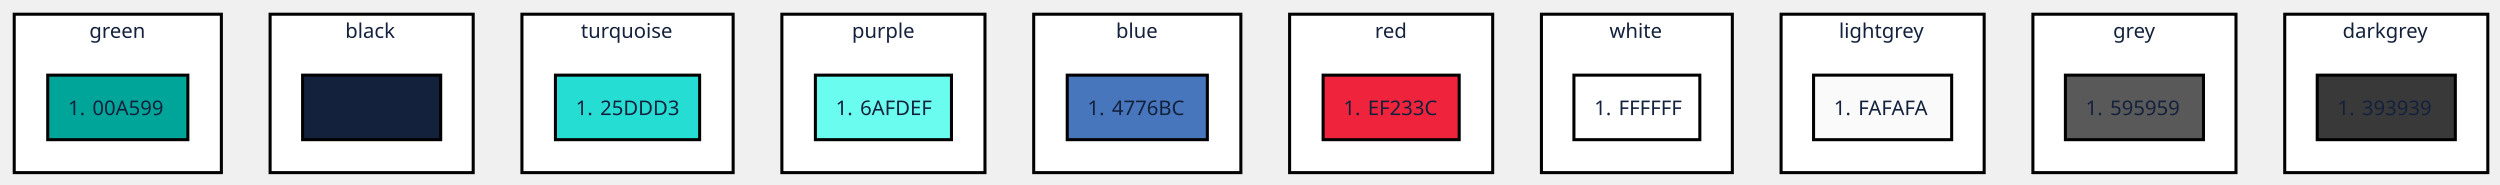
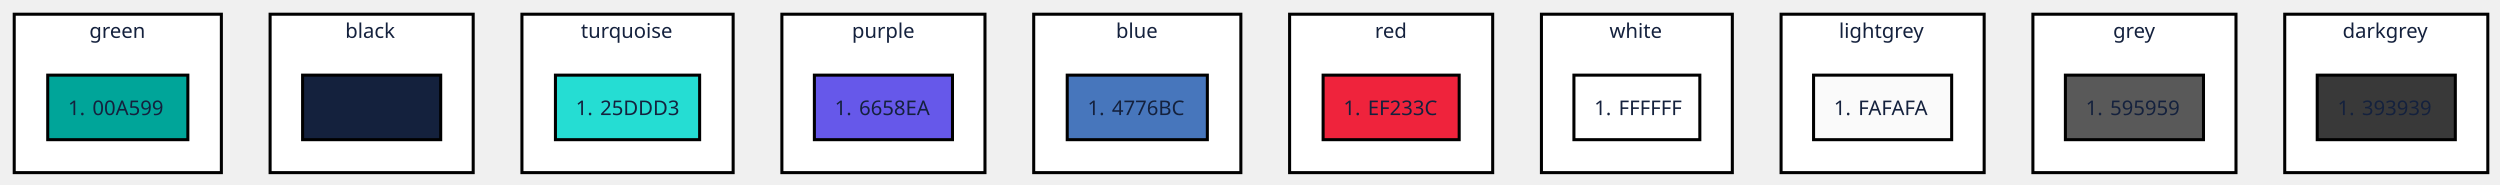
<svg xmlns="http://www.w3.org/2000/svg" contentScriptType="application/ecmascript" contentStyleType="text/css" height="91px" preserveAspectRatio="none" style="width:1231px;height:91px;" version="1.1" viewBox="0 0 1231 91" width="1231px" zoomAndPan="magnify">
  <defs />
  <g>
    <rect fill="#FFFFFF" height="78" style="stroke:#000000;stroke-width:1.5;" width="102" x="7" y="7" />
    <text fill="#14213D" font-family="'Titillium Web'" font-size="10" lengthAdjust="spacing" textLength="28" x="44" y="18.668">green</text>
    <rect fill="#FFFFFF" height="78" style="stroke:#000000;stroke-width:1.5;" width="100" x="133" y="7" />
    <text fill="#14213D" font-family="'Titillium Web'" font-size="10" lengthAdjust="spacing" textLength="26" x="170" y="18.668">black</text>
    <rect fill="#FFFFFF" height="78" style="stroke:#000000;stroke-width:1.5;" width="104" x="257" y="7" />
    <text fill="#14213D" font-family="'Titillium Web'" font-size="10" lengthAdjust="spacing" textLength="46" x="286" y="18.668">turquoise</text>
    <rect fill="#FFFFFF" height="78" style="stroke:#000000;stroke-width:1.5;" width="100" x="385" y="7" />
    <text fill="#14213D" font-family="'Titillium Web'" font-size="10" lengthAdjust="spacing" textLength="31" x="419.5" y="18.668">purple</text>
    <rect fill="#FFFFFF" height="78" style="stroke:#000000;stroke-width:1.5;" width="102" x="509" y="7" />
    <text fill="#14213D" font-family="'Titillium Web'" font-size="10" lengthAdjust="spacing" textLength="21" x="549.5" y="18.668">blue</text>
    <rect fill="#FFFFFF" height="78" style="stroke:#000000;stroke-width:1.5;" width="100" x="635" y="7" />
    <text fill="#14213D" font-family="'Titillium Web'" font-size="10" lengthAdjust="spacing" textLength="16" x="677" y="18.668">red</text>
    <rect fill="#FFFFFF" height="78" style="stroke:#000000;stroke-width:1.5;" width="94" x="759" y="7" />
    <text fill="#14213D" font-family="'Titillium Web'" font-size="10" lengthAdjust="spacing" textLength="27" x="792.5" y="18.668">white</text>
    <rect fill="#FFFFFF" height="78" style="stroke:#000000;stroke-width:1.5;" width="100" x="877" y="7" />
    <text fill="#14213D" font-family="'Titillium Web'" font-size="10" lengthAdjust="spacing" textLength="43" x="905.5" y="18.668">lightgrey</text>
    <rect fill="#FFFFFF" height="78" style="stroke:#000000;stroke-width:1.5;" width="100" x="1001" y="7" />
    <text fill="#14213D" font-family="'Titillium Web'" font-size="10" lengthAdjust="spacing" textLength="21" x="1040.5" y="18.668">grey</text>
    <rect fill="#FFFFFF" height="78" style="stroke:#000000;stroke-width:1.5;" width="100" x="1125" y="7" />
    <text fill="#14213D" font-family="'Titillium Web'" font-size="10" lengthAdjust="spacing" textLength="43" x="1153.5" y="18.668">darkgrey</text>
    <rect fill="#00A599" height="31.777" style="stroke:#000000;stroke-width:1.5;" width="69" x="23.5" y="37" />
    <text fill="#14213D" font-family="'Titillium Web'" font-size="10" lengthAdjust="spacing" textLength="9" x="33.5" y="56.668">1.</text>
    <text fill="#14213D" font-family="'Titillium Web'" font-size="10" lengthAdjust="spacing" textLength="37" x="45.5" y="56.668">00A599</text>
    <rect fill="#14213D" height="31.777" style="stroke:#000000;stroke-width:1.5;" width="68" x="149" y="37" />
    <text fill="#14213D" font-family="'Titillium Web'" font-size="10" lengthAdjust="spacing" textLength="9" x="159" y="56.668">1.</text>
    <text fill="#14213D" font-family="'Titillium Web'" font-size="10" lengthAdjust="spacing" textLength="36" x="171" y="56.668">14213d</text>
    <rect fill="#25DDD3" height="31.777" style="stroke:#000000;stroke-width:1.5;" width="71" x="273.5" y="37" />
    <text fill="#14213D" font-family="'Titillium Web'" font-size="10" lengthAdjust="spacing" textLength="9" x="283.5" y="56.668">1.</text>
    <text fill="#14213D" font-family="'Titillium Web'" font-size="10" lengthAdjust="spacing" textLength="39" x="295.5" y="56.668">25DDD3</text>
-     <rect fill="#6AFDEF" height="31.777" style="stroke:#000000;stroke-width:1.5;" width="67" x="401.5" y="37" />
-     <text fill="#14213D" font-family="'Titillium Web'" font-size="10" lengthAdjust="spacing" textLength="9" x="411.5" y="56.668">1.</text>
-     <text fill="#14213D" font-family="'Titillium Web'" font-size="10" lengthAdjust="spacing" textLength="35" x="423.5" y="56.668">6AFDEF</text>
+     <rect fill="#6658EA" height="31.777" style="stroke:#000000;stroke-width:1.5;" width="68" x="401" y="37" />
+     <text fill="#14213D" font-family="'Titillium Web'" font-size="10" lengthAdjust="spacing" textLength="9" x="411" y="56.668">1.</text>
+     <text fill="#14213D" font-family="'Titillium Web'" font-size="10" lengthAdjust="spacing" textLength="36" x="423" y="56.668">6658EA</text>
    <rect fill="#4776BC" height="31.777" style="stroke:#000000;stroke-width:1.5;" width="69" x="525.5" y="37" />
    <text fill="#14213D" font-family="'Titillium Web'" font-size="10" lengthAdjust="spacing" textLength="9" x="535.5" y="56.668">1.</text>
    <text fill="#14213D" font-family="'Titillium Web'" font-size="10" lengthAdjust="spacing" textLength="37" x="547.5" y="56.668">4776BC</text>
    <rect fill="#EF233C" height="31.777" style="stroke:#000000;stroke-width:1.5;" width="67" x="651.5" y="37" />
    <text fill="#14213D" font-family="'Titillium Web'" font-size="10" lengthAdjust="spacing" textLength="9" x="661.5" y="56.668">1.</text>
    <text fill="#14213D" font-family="'Titillium Web'" font-size="10" lengthAdjust="spacing" textLength="35" x="673.5" y="56.668">EF233C</text>
    <rect fill="#FFFFFF" height="31.777" style="stroke:#000000;stroke-width:1.5;" width="62" x="775" y="37" />
    <text fill="#14213D" font-family="'Titillium Web'" font-size="10" lengthAdjust="spacing" textLength="9" x="785" y="56.668">1.</text>
    <text fill="#14213D" font-family="'Titillium Web'" font-size="10" lengthAdjust="spacing" textLength="30" x="797" y="56.668">FFFFFF</text>
    <rect fill="#FAFAFA" height="31.777" style="stroke:#000000;stroke-width:1.5;" width="68" x="893" y="37" />
    <text fill="#14213D" font-family="'Titillium Web'" font-size="10" lengthAdjust="spacing" textLength="9" x="903" y="56.668">1.</text>
    <text fill="#14213D" font-family="'Titillium Web'" font-size="10" lengthAdjust="spacing" textLength="36" x="915" y="56.668">FAFAFA</text>
    <rect fill="#595959" height="31.777" style="stroke:#000000;stroke-width:1.5;" width="68" x="1017" y="37" />
    <text fill="#14213D" font-family="'Titillium Web'" font-size="10" lengthAdjust="spacing" textLength="9" x="1027" y="56.668">1.</text>
    <text fill="#14213D" font-family="'Titillium Web'" font-size="10" lengthAdjust="spacing" textLength="36" x="1039" y="56.668">595959</text>
    <rect fill="#393939" height="31.777" style="stroke:#000000;stroke-width:1.5;" width="68" x="1141" y="37" />
    <text fill="#14213D" font-family="'Titillium Web'" font-size="10" lengthAdjust="spacing" textLength="9" x="1151" y="56.668">1.</text>
    <text fill="#14213D" font-family="'Titillium Web'" font-size="10" lengthAdjust="spacing" textLength="36" x="1163" y="56.668">393939</text>
  </g>
</svg>
